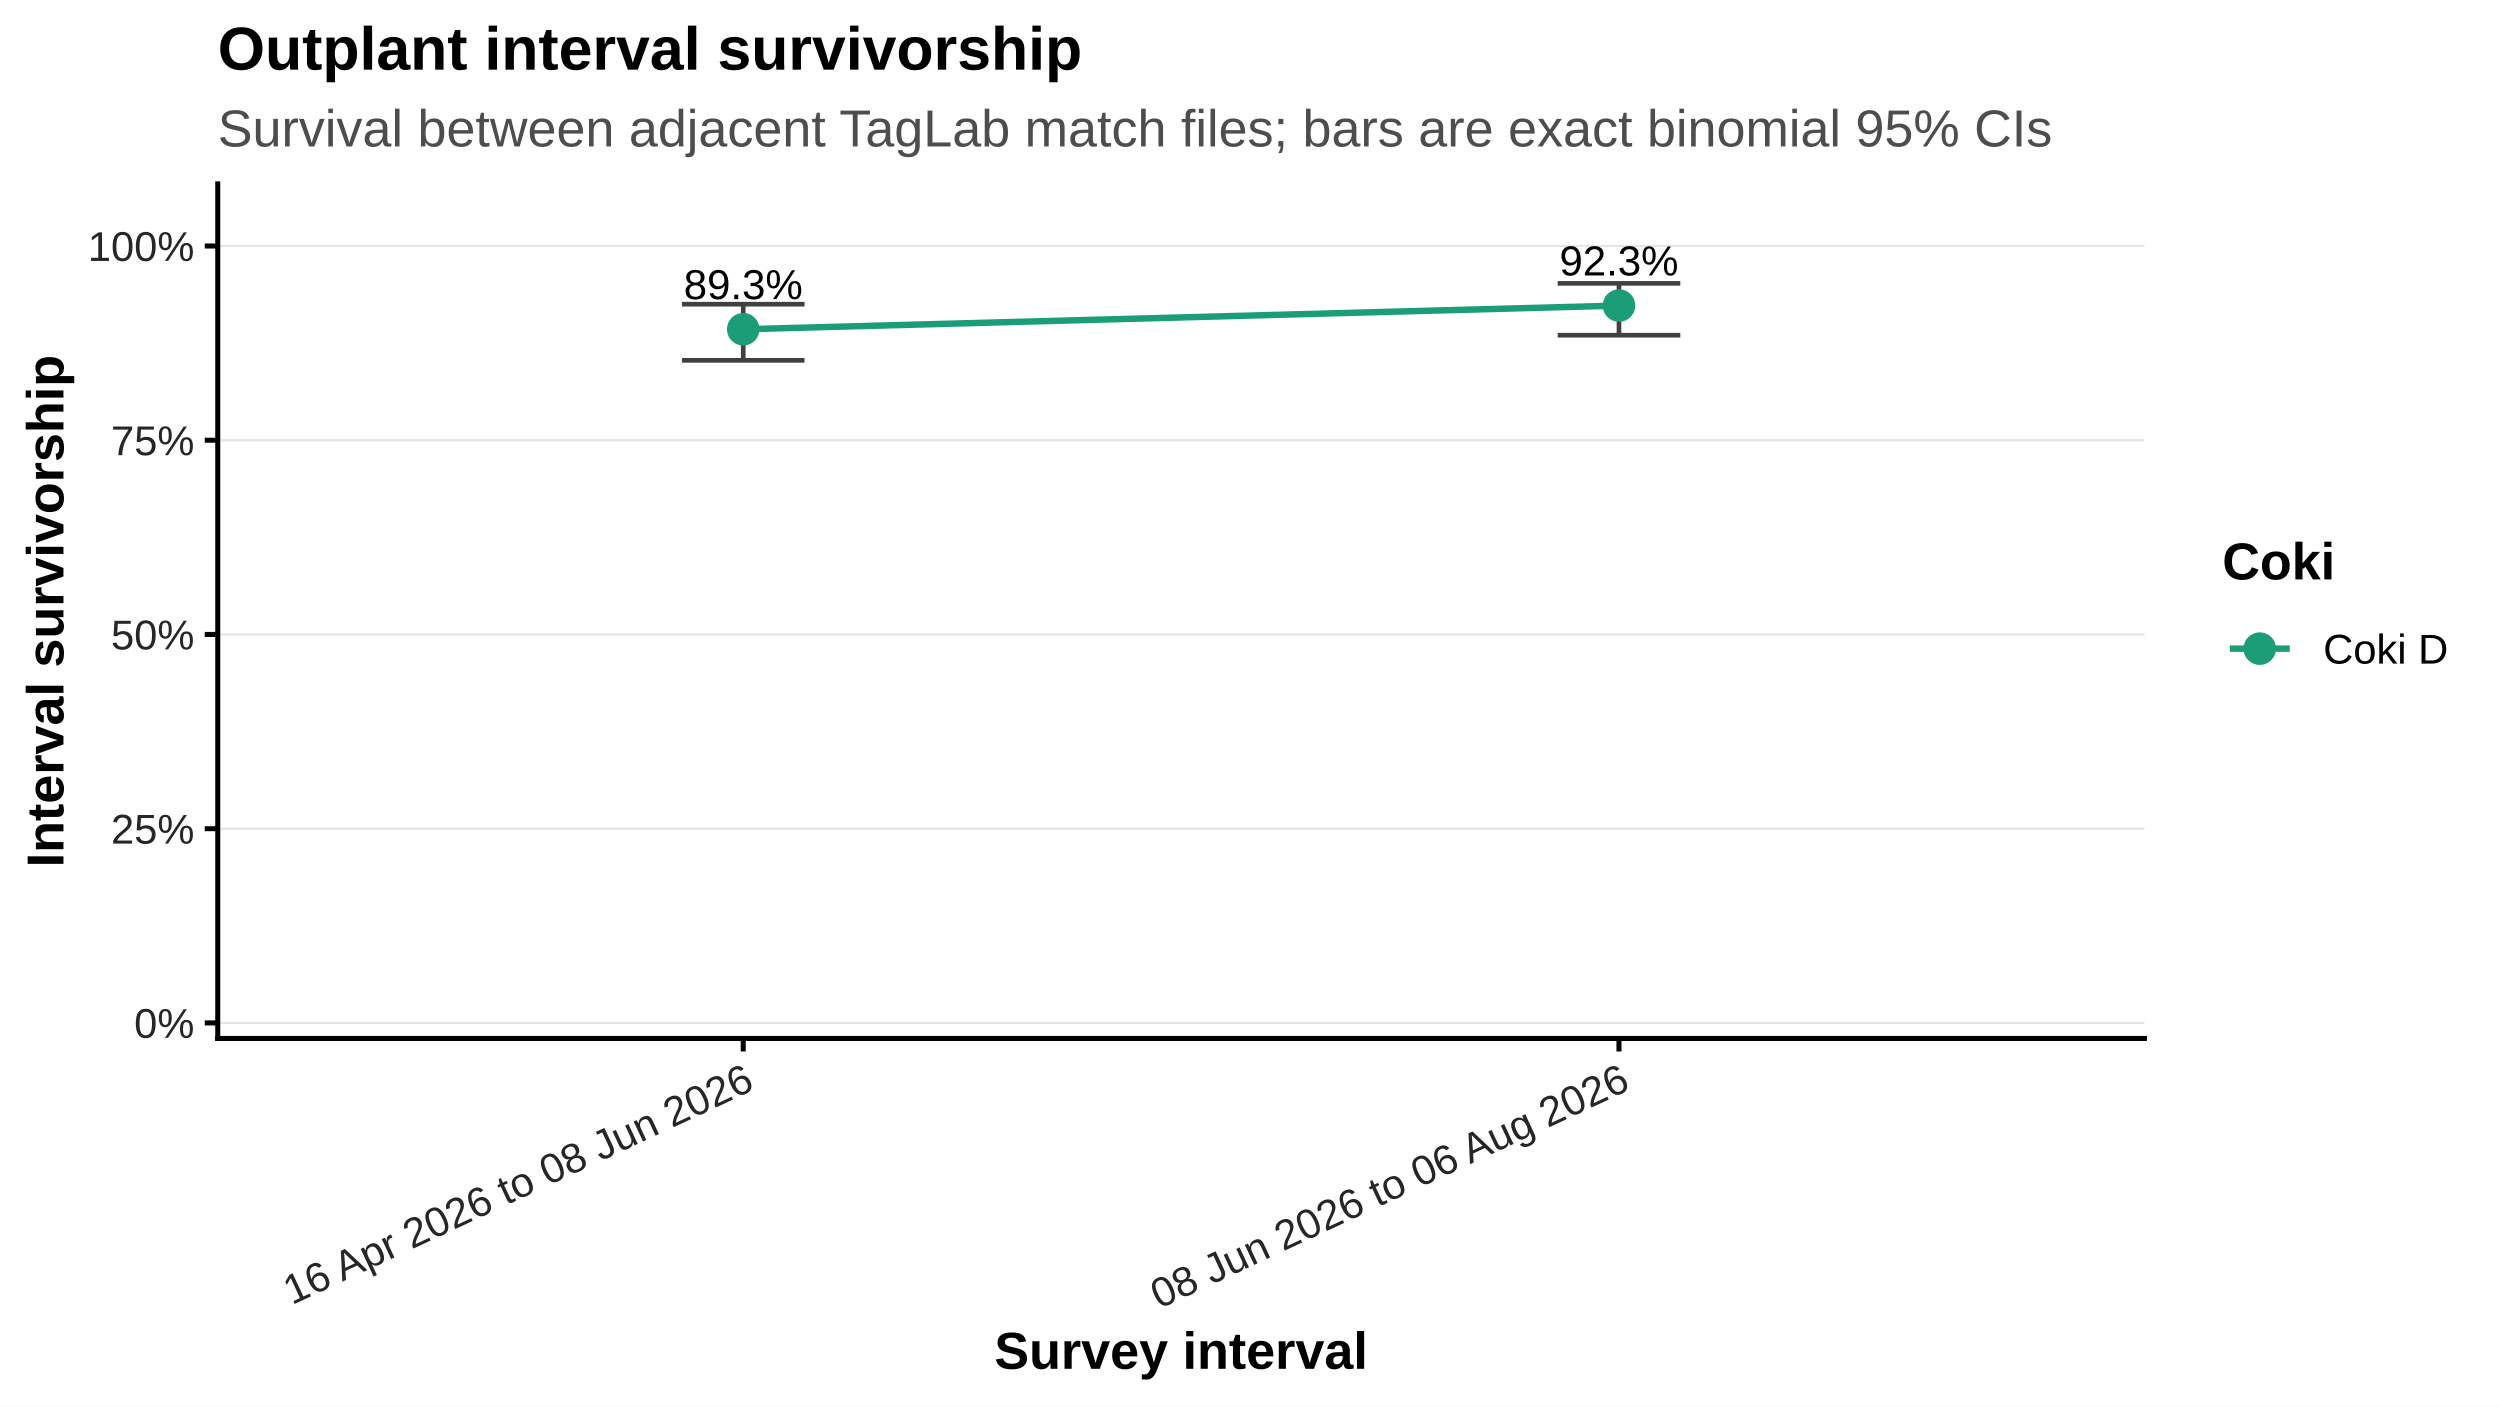
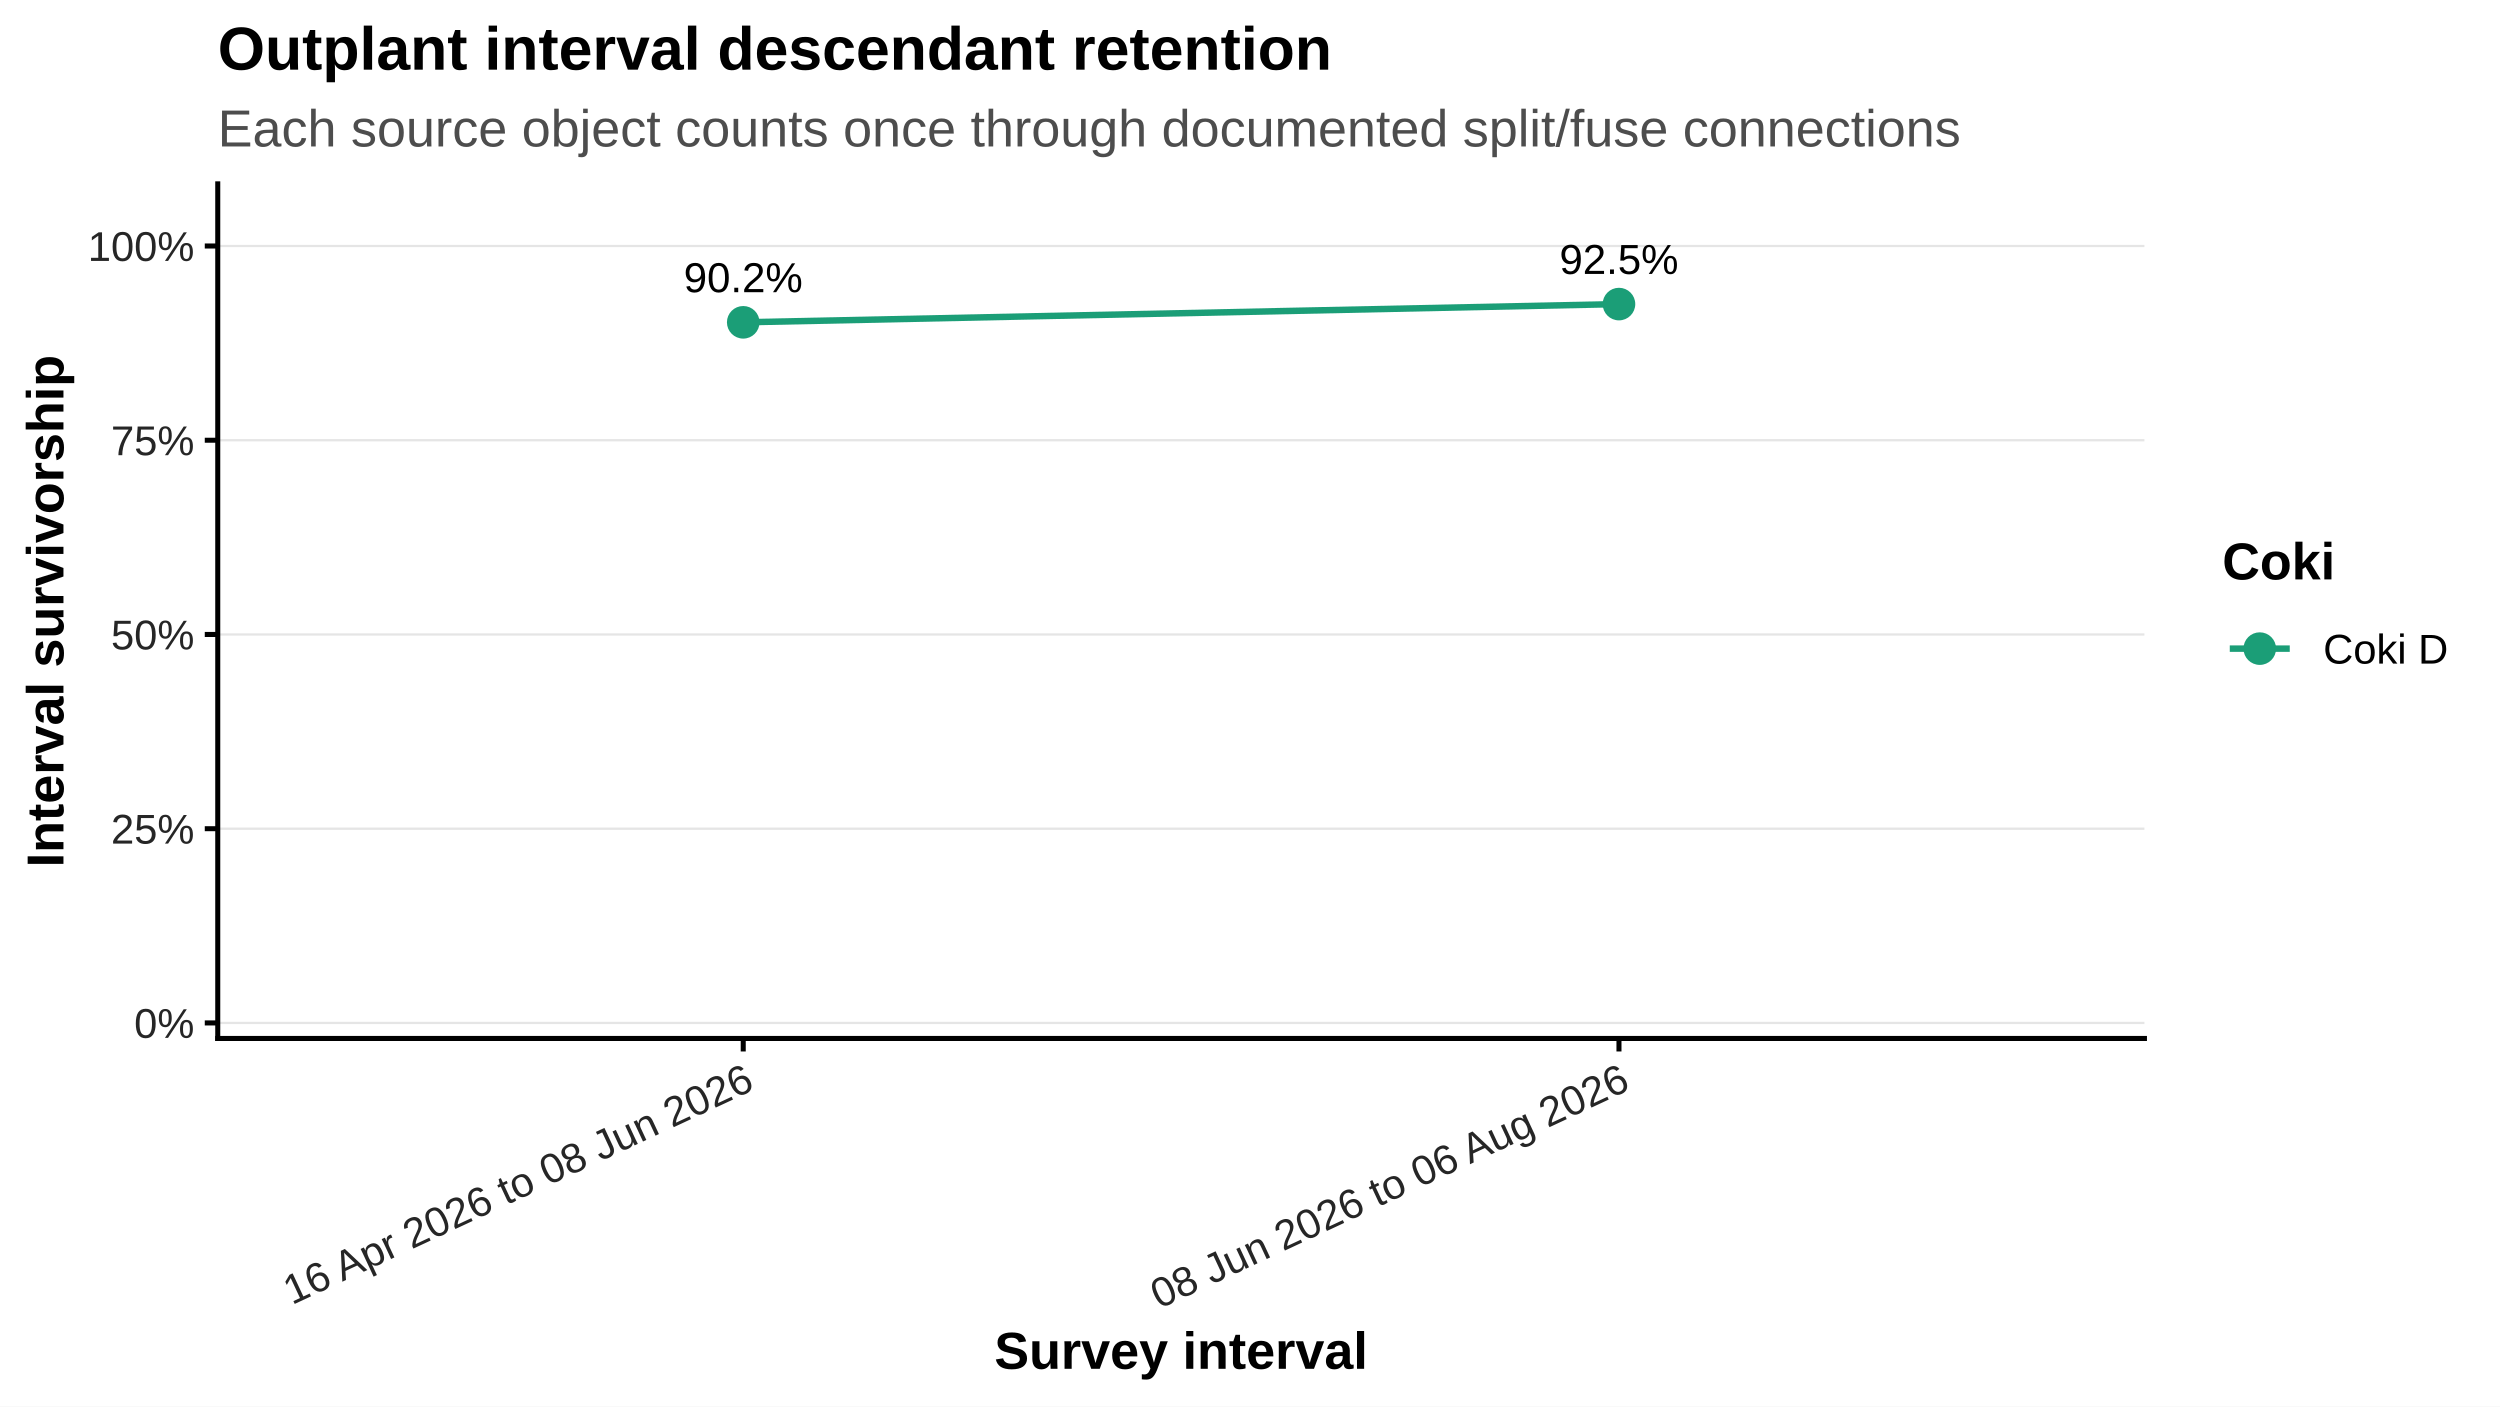
<svg xmlns="http://www.w3.org/2000/svg" class="svglite" width="576.00pt" height="324.00pt" viewBox="0 0 576.00 324.00">
  <defs>
    <style type="text/css">
    .svglite line, .svglite polyline, .svglite polygon, .svglite path, .svglite rect, .svglite circle {
      fill: none;
      stroke: #000000;
      stroke-linecap: round;
      stroke-linejoin: round;
      stroke-miterlimit: 10.00;
    }
    .svglite text {
      white-space: pre;
    }
  </style>
  </defs>
  <rect width="100%" height="100%" style="stroke: none; fill: #FFFFFF;" />
  <defs>
    <clipPath id="cpMC4wMHw1NzYuMDB8MC4wMHwzMjQuMDA=">
      <rect x="0.00" y="0.00" width="576.00" height="324.00" />
    </clipPath>
  </defs>
  <g clip-path="url(#cpMC4wMHw1NzYuMDB8MC4wMHwzMjQuMDA=)">
    <rect x="-0" y="0.00" width="576.00" height="324.00" style="stroke-width: 1.16; stroke: #FFFFFF; fill: #FFFFFF;" />
  </g>
  <defs>
    <clipPath id="cpNTAuMTd8NDk0LjA4fDQyLjM2fDIzOS4yNg==">
      <rect x="50.17" y="42.36" width="443.90" height="196.90" />
    </clipPath>
  </defs>
  <g clip-path="url(#cpNTAuMTd8NDk0LjA4fDQyLjM2fDIzOS4yNg==)">
    <rect x="50.17" y="42.36" width="443.90" height="196.90" style="stroke-width: 1.16; stroke: none; fill: #FFFFFF;" />
    <polyline points="50.17,235.68 494.08,235.68 " style="stroke-width: 0.53; stroke: #E5E5E5; stroke-linecap: butt;" />
    <polyline points="50.17,190.93 494.08,190.93 " style="stroke-width: 0.53; stroke: #E5E5E5; stroke-linecap: butt;" />
    <polyline points="50.17,146.18 494.08,146.18 " style="stroke-width: 0.53; stroke: #E5E5E5; stroke-linecap: butt;" />
    <polyline points="50.17,101.43 494.08,101.43 " style="stroke-width: 0.53; stroke: #E5E5E5; stroke-linecap: butt;" />
    <polyline points="50.17,56.68 494.08,56.68 " style="stroke-width: 0.53; stroke: #E5E5E5; stroke-linecap: butt;" />
-     <polyline points="157.11,70.09 185.36,70.09 " style="stroke-width: 1.07; stroke: #404040; stroke-linecap: butt;" />
-     <polyline points="171.24,70.09 171.24,83.02 " style="stroke-width: 1.07; stroke: #404040; stroke-linecap: butt;" />
-     <polyline points="157.11,83.02 185.36,83.02 " style="stroke-width: 1.07; stroke: #404040; stroke-linecap: butt;" />
-     <polyline points="358.89,65.29 387.14,65.29 " style="stroke-width: 1.07; stroke: #404040; stroke-linecap: butt;" />
-     <polyline points="373.01,65.29 373.01,77.23 " style="stroke-width: 1.07; stroke: #404040; stroke-linecap: butt;" />
-     <polyline points="358.89,77.23 387.14,77.23 " style="stroke-width: 1.07; stroke: #404040; stroke-linecap: butt;" />
-     <polyline points="171.24,75.86 373.01,70.40 " style="stroke-width: 1.49; stroke: #1B9E77; stroke-linecap: butt;" />
-     <circle cx="171.24" cy="75.86" r="3.37" style="stroke-width: 0.77; stroke: #1B9E77; fill: #1B9E77;" />
-     <circle cx="373.01" cy="70.40" r="3.37" style="stroke-width: 0.77; stroke: #1B9E77; fill: #1B9E77;" />
-     <text x="171.24" y="68.92" text-anchor="middle" style="font-size: 9.67px; font-family: &quot;Arial&quot;;" textLength="27.42px" lengthAdjust="spacingAndGlyphs">89.3%</text>
-     <text x="373.01" y="63.46" text-anchor="middle" style="font-size: 9.67px; font-family: &quot;Arial&quot;;" textLength="27.42px" lengthAdjust="spacingAndGlyphs">92.3%</text>
+     <polyline points="171.24,74.26 373.01,70.06 " style="stroke-width: 1.49; stroke: #1B9E77; stroke-linecap: butt;" />
+     <circle cx="171.24" cy="74.26" r="3.37" style="stroke-width: 0.77; stroke: #1B9E77; fill: #1B9E77;" />
+     <circle cx="373.01" cy="70.06" r="3.37" style="stroke-width: 0.77; stroke: #1B9E77; fill: #1B9E77;" />
+     <text x="171.24" y="67.32" text-anchor="middle" style="font-size: 9.67px; font-family: &quot;Arial&quot;;" textLength="27.42px" lengthAdjust="spacingAndGlyphs">90.2%</text>
+     <text x="373.01" y="63.12" text-anchor="middle" style="font-size: 9.67px; font-family: &quot;Arial&quot;;" textLength="27.42px" lengthAdjust="spacingAndGlyphs">92.5%</text>
  </g>
  <g clip-path="url(#cpMC4wMHw1NzYuMDB8MC4wMHwzMjQuMDA=)">
    <polyline points="50.17,239.26 50.17,42.36 " style="stroke-width: 1.16; stroke-linecap: square;" />
    <text x="44.79" y="239.12" text-anchor="end" style="font-size: 9.60px;fill: #262626; font-family: &quot;Arial&quot;;" textLength="13.87px" lengthAdjust="spacingAndGlyphs">0%</text>
    <text x="44.79" y="194.37" text-anchor="end" style="font-size: 9.60px;fill: #262626; font-family: &quot;Arial&quot;;" textLength="19.20px" lengthAdjust="spacingAndGlyphs">25%</text>
    <text x="44.79" y="149.62" text-anchor="end" style="font-size: 9.60px;fill: #262626; font-family: &quot;Arial&quot;;" textLength="19.20px" lengthAdjust="spacingAndGlyphs">50%</text>
    <text x="44.79" y="104.87" text-anchor="end" style="font-size: 9.60px;fill: #262626; font-family: &quot;Arial&quot;;" textLength="19.20px" lengthAdjust="spacingAndGlyphs">75%</text>
    <text x="44.79" y="60.12" text-anchor="end" style="font-size: 9.60px;fill: #262626; font-family: &quot;Arial&quot;;" textLength="24.54px" lengthAdjust="spacingAndGlyphs">100%</text>
    <polyline points="47.18,235.68 50.17,235.68 " style="stroke-width: 1.16; stroke-linecap: butt;" />
    <polyline points="47.18,190.93 50.17,190.93 " style="stroke-width: 1.16; stroke-linecap: butt;" />
    <polyline points="47.18,146.18 50.17,146.18 " style="stroke-width: 1.16; stroke-linecap: butt;" />
    <polyline points="47.18,101.43 50.17,101.43 " style="stroke-width: 1.16; stroke-linecap: butt;" />
    <polyline points="47.18,56.68 50.17,56.68 " style="stroke-width: 1.16; stroke-linecap: butt;" />
    <polyline points="50.17,239.26 494.08,239.26 " style="stroke-width: 1.16; stroke-linecap: square;" />
    <polyline points="171.24,242.25 171.24,239.26 " style="stroke-width: 1.16; stroke-linecap: butt;" />
    <polyline points="373.01,242.25 373.01,239.26 " style="stroke-width: 1.16; stroke-linecap: butt;" />
    <text transform="translate(174.15,250.88) rotate(-25)" text-anchor="end" style="font-size: 9.60px;fill: #262626; font-family: &quot;Arial&quot;;" textLength="118.40px" lengthAdjust="spacingAndGlyphs">16 Apr 2026 to 08 Jun 2026</text>
    <text transform="translate(375.92,250.88) rotate(-25)" text-anchor="end" style="font-size: 9.60px;fill: #262626; font-family: &quot;Arial&quot;;" textLength="120.54px" lengthAdjust="spacingAndGlyphs">08 Jun 2026 to 06 Aug 2026</text>
    <text x="272.12" y="315.37" text-anchor="middle" style="font-size: 12.00px; font-weight: bold; font-family: &quot;Arial&quot;;" textLength="86.05px" lengthAdjust="spacingAndGlyphs">Survey interval</text>
    <text transform="translate(14.62,140.81) rotate(-90)" text-anchor="middle" style="font-size: 12.00px; font-weight: bold; font-family: &quot;Arial&quot;;" textLength="118.05px" lengthAdjust="spacingAndGlyphs">Interval survivorship</text>
    <rect x="506.03" y="117.56" width="63.99" height="46.50" style="stroke-width: 1.16; stroke: none; fill: #FFFFFF;" />
    <text x="512.01" y="133.50" style="font-size: 12.00px; font-weight: bold; font-family: &quot;Arial&quot;;" textLength="26.01px" lengthAdjust="spacingAndGlyphs">Coki</text>
    <rect x="512.01" y="140.80" width="17.28" height="17.28" style="stroke-width: 1.16; stroke: none; fill: #FFFFFF;" />
    <line x1="513.74" y1="149.44" x2="527.56" y2="149.44" style="stroke-width: 1.49; stroke: #1B9E77; stroke-linecap: butt;" />
    <circle cx="520.65" cy="149.44" r="3.37" style="stroke-width: 0.77; stroke: #1B9E77; fill: #1B9E77;" />
    <text x="535.27" y="152.89" style="font-size: 9.60px; font-family: &quot;Arial&quot;;" textLength="28.78px" lengthAdjust="spacingAndGlyphs">Coki D</text>
-     <text x="50.17" y="33.74" style="font-size: 12.00px;fill: #4D4D4D; font-family: &quot;Arial&quot;;" textLength="424.20px" lengthAdjust="spacingAndGlyphs">Survival between adjacent TagLab match files; bars are exact binomial 95% CIs</text>
-     <text x="50.17" y="16.05" style="font-size: 14.00px; font-weight: bold; font-family: &quot;Arial&quot;;" textLength="199.07px" lengthAdjust="spacingAndGlyphs">Outplant interval survivorship</text>
+     <text x="50.17" y="33.74" style="font-size: 12.00px;fill: #4D4D4D; font-family: &quot;Arial&quot;;" textLength="401.56px" lengthAdjust="spacingAndGlyphs">Each source object counts once through documented split/fuse connections</text>
+     <text x="50.17" y="16.05" style="font-size: 14.00px; font-weight: bold; font-family: &quot;Arial&quot;;" textLength="256.58px" lengthAdjust="spacingAndGlyphs">Outplant interval descendant retention</text>
  </g>
</svg>
